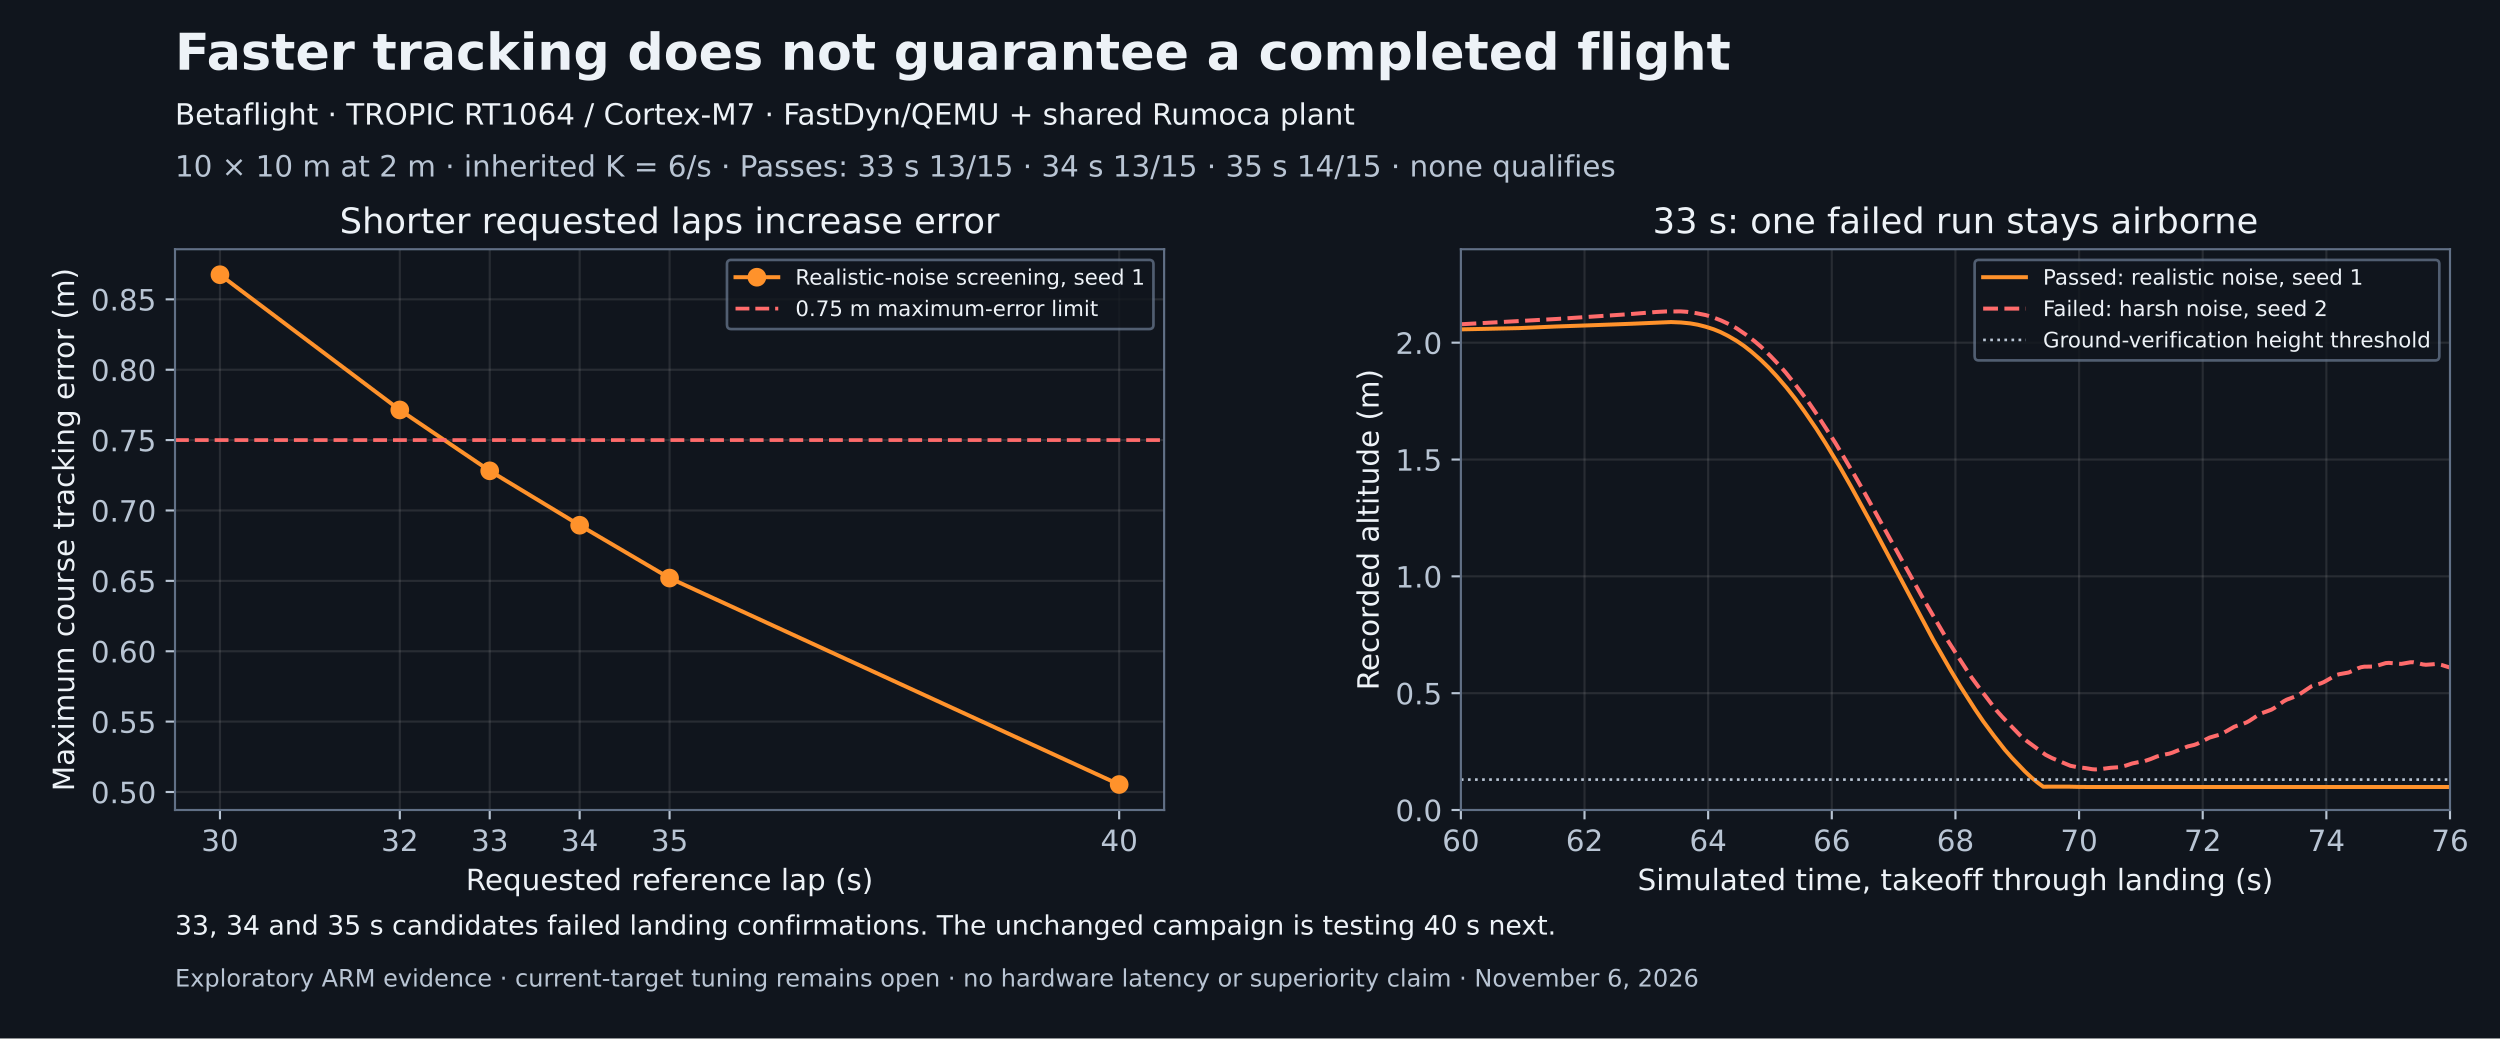
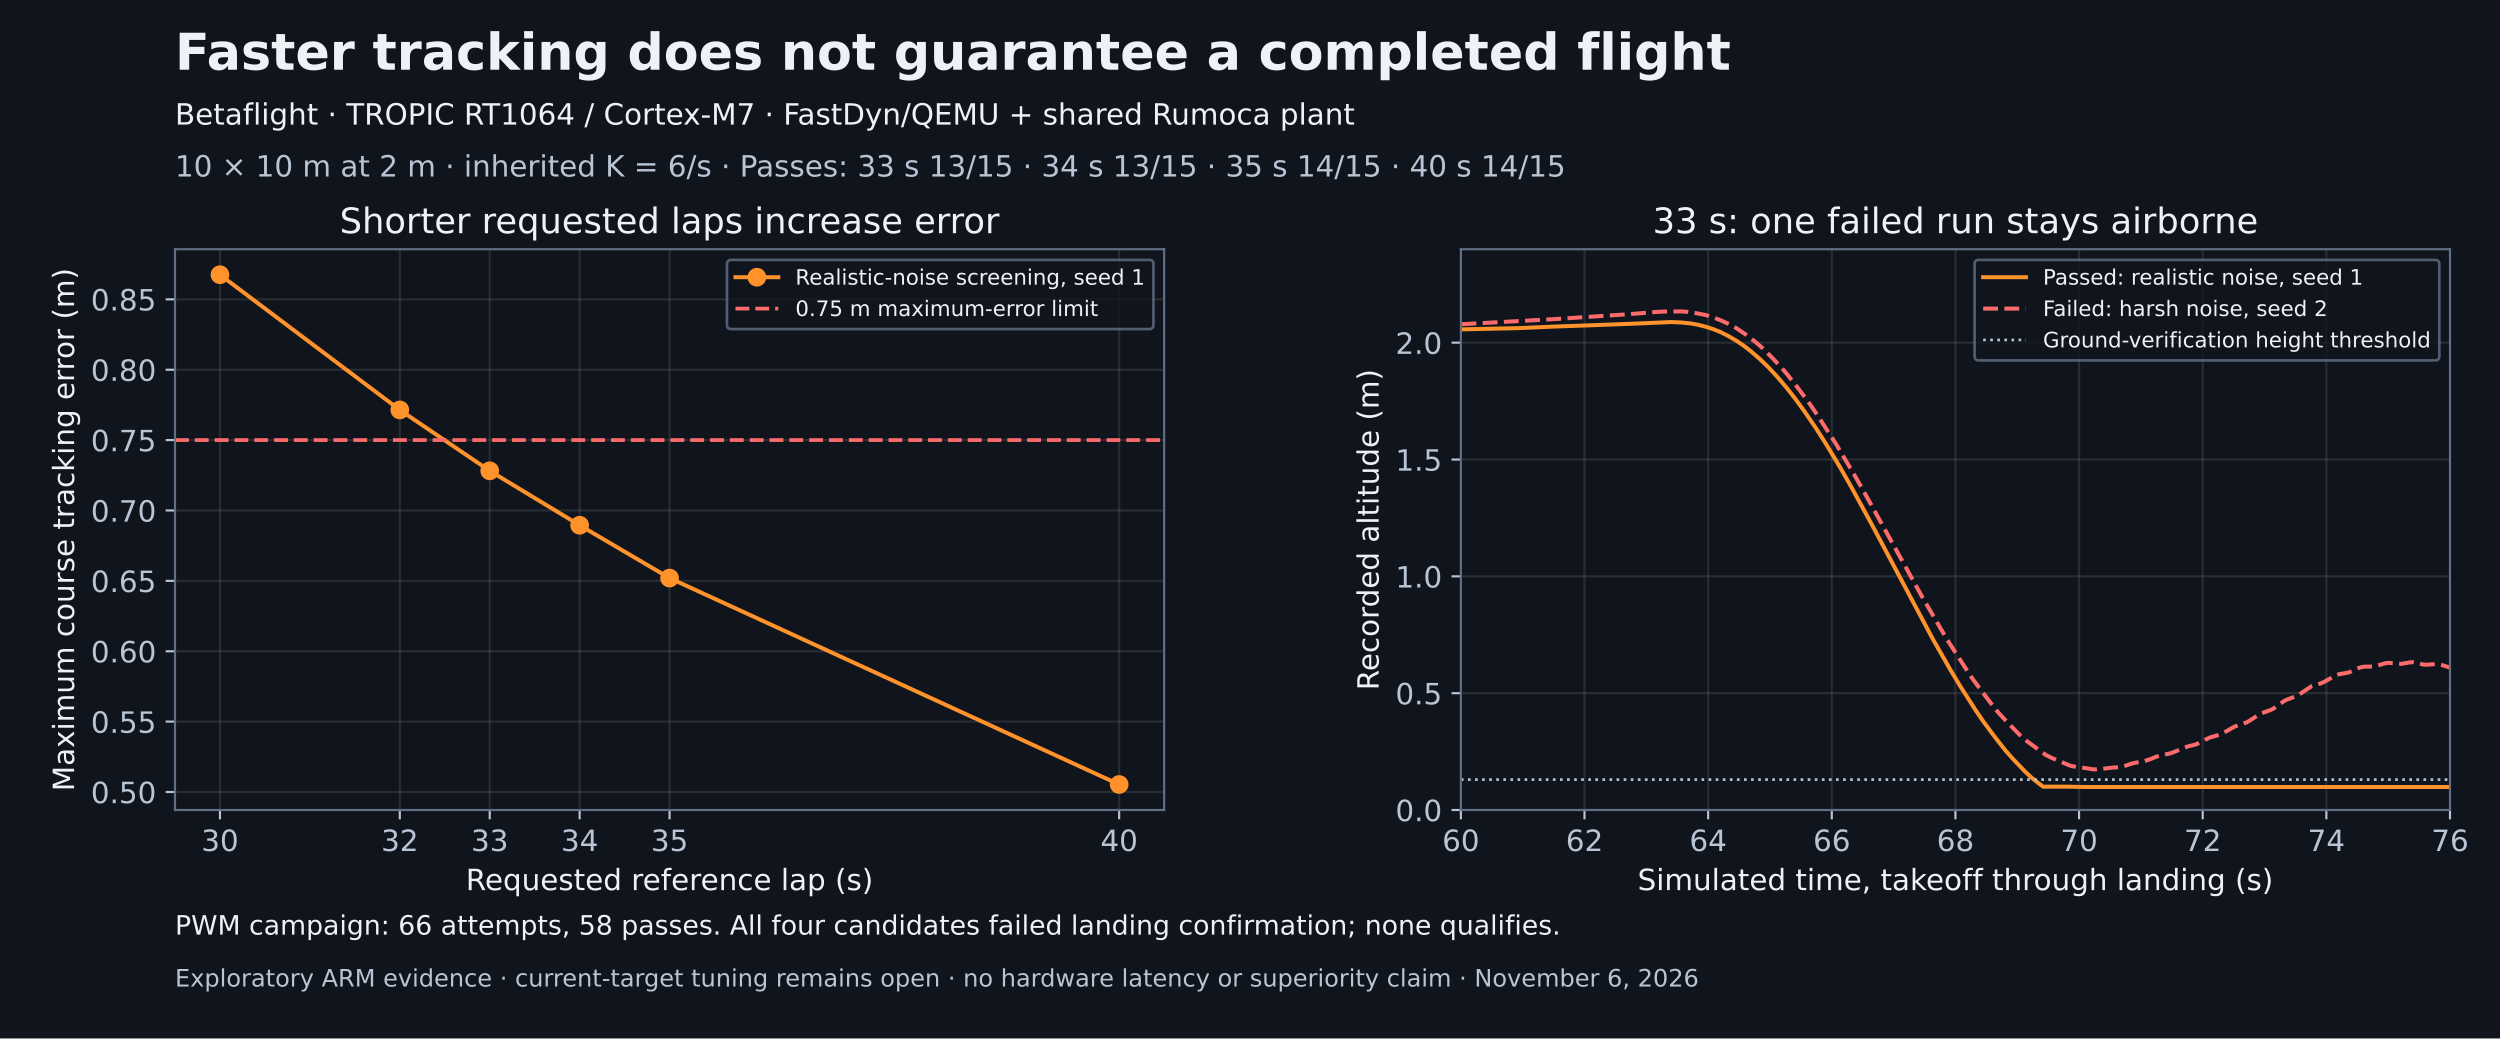
<svg xmlns="http://www.w3.org/2000/svg" xmlns:xlink="http://www.w3.org/1999/xlink" width="936pt" height="388.8pt" viewBox="0 0 936 388.8" version="1.1">
  <defs>
    <style type="text/css">*{stroke-linejoin: round; stroke-linecap: butt}</style>
  </defs>
  <g id="figure_1">
    <g id="patch_1">
      <path d="M 0 388.8  L 936 388.8  L 936 0  L 0 0  z " style="fill: #10151d" />
    </g>
    <g id="axes_1">
      <g id="patch_2">
        <path d="M 65.52 303.264  L 435.85 303.264  L 435.85 93.312  L 65.52 93.312  z " style="fill: #10151d" />
      </g>
      <g id="matplotlib.axis_1">
        <g id="xtick_1">
          <g id="line2d_1">
-             <path d="M 82.353 303.264  L 82.353 93.312  " clip-path="url(#pcfdd72a04d)" style="fill: none; stroke: #b0b0b0; stroke-opacity: 0.15; stroke-width: 0.8; stroke-linecap: square" />
+             <path d="M 82.353 303.264  L 82.353 93.312  " clip-path="url(#p8dc2ffb3f9)" style="fill: none; stroke: #b0b0b0; stroke-opacity: 0.15; stroke-width: 0.8; stroke-linecap: square" />
          </g>
          <g id="line2d_2">
            <defs>
-               <path id="mbee787d9dd" d="M 0 0  L 0 3.5  " style="stroke: #b9c5d4; stroke-width: 0.8" />
+               <path id="mb531474ed9" d="M 0 0  L 0 3.5  " style="stroke: #b9c5d4; stroke-width: 0.8" />
            </defs>
            <g>
-               <use xlink:href="#mbee787d9dd" x="82.353" y="303.264" style="fill: #b9c5d4; stroke: #b9c5d4; stroke-width: 0.8" />
+               <use xlink:href="#mb531474ed9" x="82.353" y="303.264" style="fill: #b9c5d4; stroke: #b9c5d4; stroke-width: 0.8" />
            </g>
          </g>
          <g id="text_1">
            <text style="font-size: 11px; font-family: 'DejaVu Sans'; text-anchor: middle; fill: #b9c5d4" x="82.353" y="318.622" transform="rotate(-0 82.3532 318.6223)">30</text>
          </g>
        </g>
        <g id="xtick_2">
          <g id="line2d_3">
-             <path d="M 149.686 303.264  L 149.686 93.312  " clip-path="url(#pcfdd72a04d)" style="fill: none; stroke: #b0b0b0; stroke-opacity: 0.15; stroke-width: 0.8; stroke-linecap: square" />
+             <path d="M 149.686 303.264  L 149.686 93.312  " clip-path="url(#p8dc2ffb3f9)" style="fill: none; stroke: #b0b0b0; stroke-opacity: 0.15; stroke-width: 0.8; stroke-linecap: square" />
          </g>
          <g id="line2d_4">
            <g>
-               <use xlink:href="#mbee787d9dd" x="149.686" y="303.264" style="fill: #b9c5d4; stroke: #b9c5d4; stroke-width: 0.8" />
+               <use xlink:href="#mb531474ed9" x="149.686" y="303.264" style="fill: #b9c5d4; stroke: #b9c5d4; stroke-width: 0.8" />
            </g>
          </g>
          <g id="text_2">
            <text style="font-size: 11px; font-family: 'DejaVu Sans'; text-anchor: middle; fill: #b9c5d4" x="149.686" y="318.622" transform="rotate(-0 149.686 318.6223)">32</text>
          </g>
        </g>
        <g id="xtick_3">
          <g id="line2d_5">
-             <path d="M 183.352 303.264  L 183.352 93.312  " clip-path="url(#pcfdd72a04d)" style="fill: none; stroke: #b0b0b0; stroke-opacity: 0.15; stroke-width: 0.8; stroke-linecap: square" />
+             <path d="M 183.352 303.264  L 183.352 93.312  " clip-path="url(#p8dc2ffb3f9)" style="fill: none; stroke: #b0b0b0; stroke-opacity: 0.15; stroke-width: 0.8; stroke-linecap: square" />
          </g>
          <g id="line2d_6">
            <g>
-               <use xlink:href="#mbee787d9dd" x="183.352" y="303.264" style="fill: #b9c5d4; stroke: #b9c5d4; stroke-width: 0.8" />
+               <use xlink:href="#mb531474ed9" x="183.352" y="303.264" style="fill: #b9c5d4; stroke: #b9c5d4; stroke-width: 0.8" />
            </g>
          </g>
          <g id="text_3">
            <text style="font-size: 11px; font-family: 'DejaVu Sans'; text-anchor: middle; fill: #b9c5d4" x="183.352" y="318.622" transform="rotate(-0 183.3524 318.6223)">33</text>
          </g>
        </g>
        <g id="xtick_4">
          <g id="line2d_7">
-             <path d="M 217.019 303.264  L 217.019 93.312  " clip-path="url(#pcfdd72a04d)" style="fill: none; stroke: #b0b0b0; stroke-opacity: 0.15; stroke-width: 0.8; stroke-linecap: square" />
+             <path d="M 217.019 303.264  L 217.019 93.312  " clip-path="url(#p8dc2ffb3f9)" style="fill: none; stroke: #b0b0b0; stroke-opacity: 0.15; stroke-width: 0.8; stroke-linecap: square" />
          </g>
          <g id="line2d_8">
            <g>
-               <use xlink:href="#mbee787d9dd" x="217.019" y="303.264" style="fill: #b9c5d4; stroke: #b9c5d4; stroke-width: 0.8" />
+               <use xlink:href="#mb531474ed9" x="217.019" y="303.264" style="fill: #b9c5d4; stroke: #b9c5d4; stroke-width: 0.8" />
            </g>
          </g>
          <g id="text_4">
            <text style="font-size: 11px; font-family: 'DejaVu Sans'; text-anchor: middle; fill: #b9c5d4" x="217.019" y="318.622" transform="rotate(-0 217.0188 318.6223)">34</text>
          </g>
        </g>
        <g id="xtick_5">
          <g id="line2d_9">
-             <path d="M 250.685 303.264  L 250.685 93.312  " clip-path="url(#pcfdd72a04d)" style="fill: none; stroke: #b0b0b0; stroke-opacity: 0.15; stroke-width: 0.8; stroke-linecap: square" />
+             <path d="M 250.685 303.264  L 250.685 93.312  " clip-path="url(#p8dc2ffb3f9)" style="fill: none; stroke: #b0b0b0; stroke-opacity: 0.15; stroke-width: 0.8; stroke-linecap: square" />
          </g>
          <g id="line2d_10">
            <g>
-               <use xlink:href="#mbee787d9dd" x="250.685" y="303.264" style="fill: #b9c5d4; stroke: #b9c5d4; stroke-width: 0.8" />
+               <use xlink:href="#mb531474ed9" x="250.685" y="303.264" style="fill: #b9c5d4; stroke: #b9c5d4; stroke-width: 0.8" />
            </g>
          </g>
          <g id="text_5">
            <text style="font-size: 11px; font-family: 'DejaVu Sans'; text-anchor: middle; fill: #b9c5d4" x="250.685" y="318.622" transform="rotate(-0 250.6852 318.6223)">35</text>
          </g>
        </g>
        <g id="xtick_6">
          <g id="line2d_11">
-             <path d="M 419.017 303.264  L 419.017 93.312  " clip-path="url(#pcfdd72a04d)" style="fill: none; stroke: #b0b0b0; stroke-opacity: 0.15; stroke-width: 0.8; stroke-linecap: square" />
+             <path d="M 419.017 303.264  L 419.017 93.312  " clip-path="url(#p8dc2ffb3f9)" style="fill: none; stroke: #b0b0b0; stroke-opacity: 0.15; stroke-width: 0.8; stroke-linecap: square" />
          </g>
          <g id="line2d_12">
            <g>
-               <use xlink:href="#mbee787d9dd" x="419.017" y="303.264" style="fill: #b9c5d4; stroke: #b9c5d4; stroke-width: 0.8" />
+               <use xlink:href="#mb531474ed9" x="419.017" y="303.264" style="fill: #b9c5d4; stroke: #b9c5d4; stroke-width: 0.8" />
            </g>
          </g>
          <g id="text_6">
            <text style="font-size: 11px; font-family: 'DejaVu Sans'; text-anchor: middle; fill: #b9c5d4" x="419.017" y="318.622" transform="rotate(-0 419.0172 318.6223)">40</text>
          </g>
        </g>
        <g id="text_7">
          <text style="font-size: 11px; font-family: 'DejaVu Sans'; text-anchor: middle; fill: #edf2f7" x="250.685" y="333.268" transform="rotate(-0 250.6852 333.2682)">Requested reference lap (s)</text>
        </g>
      </g>
      <g id="matplotlib.axis_2">
        <g id="ytick_1">
          <g id="line2d_13">
-             <path d="M 65.52 296.527  L 435.85 296.527  " clip-path="url(#pcfdd72a04d)" style="fill: none; stroke: #b0b0b0; stroke-opacity: 0.15; stroke-width: 0.8; stroke-linecap: square" />
+             <path d="M 65.52 296.527  L 435.85 296.527  " clip-path="url(#p8dc2ffb3f9)" style="fill: none; stroke: #b0b0b0; stroke-opacity: 0.15; stroke-width: 0.8; stroke-linecap: square" />
          </g>
          <g id="line2d_14">
            <defs>
-               <path id="m7bff848838" d="M 0 0  L -3.5 0  " style="stroke: #b9c5d4; stroke-width: 0.8" />
+               <path id="m694a8e42ad" d="M 0 0  L -3.5 0  " style="stroke: #b9c5d4; stroke-width: 0.8" />
            </defs>
            <g>
-               <use xlink:href="#m7bff848838" x="65.52" y="296.527" style="fill: #b9c5d4; stroke: #b9c5d4; stroke-width: 0.8" />
+               <use xlink:href="#m694a8e42ad" x="65.52" y="296.527" style="fill: #b9c5d4; stroke: #b9c5d4; stroke-width: 0.8" />
            </g>
          </g>
          <g id="text_8">
            <text style="font-size: 11px; font-family: 'DejaVu Sans'; text-anchor: end; fill: #b9c5d4" x="58.52" y="300.706" transform="rotate(-0 58.52 300.7063)">0.50</text>
          </g>
        </g>
        <g id="ytick_2">
          <g id="line2d_15">
-             <path d="M 65.52 270.176  L 435.85 270.176  " clip-path="url(#pcfdd72a04d)" style="fill: none; stroke: #b0b0b0; stroke-opacity: 0.15; stroke-width: 0.8; stroke-linecap: square" />
+             <path d="M 65.52 270.176  L 435.85 270.176  " clip-path="url(#p8dc2ffb3f9)" style="fill: none; stroke: #b0b0b0; stroke-opacity: 0.15; stroke-width: 0.8; stroke-linecap: square" />
          </g>
          <g id="line2d_16">
            <g>
-               <use xlink:href="#m7bff848838" x="65.52" y="270.176" style="fill: #b9c5d4; stroke: #b9c5d4; stroke-width: 0.8" />
+               <use xlink:href="#m694a8e42ad" x="65.52" y="270.176" style="fill: #b9c5d4; stroke: #b9c5d4; stroke-width: 0.8" />
            </g>
          </g>
          <g id="text_9">
            <text style="font-size: 11px; font-family: 'DejaVu Sans'; text-anchor: end; fill: #b9c5d4" x="58.52" y="274.355" transform="rotate(-0 58.52 274.355)">0.55</text>
          </g>
        </g>
        <g id="ytick_3">
          <g id="line2d_17">
-             <path d="M 65.52 243.824  L 435.85 243.824  " clip-path="url(#pcfdd72a04d)" style="fill: none; stroke: #b0b0b0; stroke-opacity: 0.15; stroke-width: 0.8; stroke-linecap: square" />
+             <path d="M 65.52 243.824  L 435.85 243.824  " clip-path="url(#p8dc2ffb3f9)" style="fill: none; stroke: #b0b0b0; stroke-opacity: 0.15; stroke-width: 0.8; stroke-linecap: square" />
          </g>
          <g id="line2d_18">
            <g>
-               <use xlink:href="#m7bff848838" x="65.52" y="243.824" style="fill: #b9c5d4; stroke: #b9c5d4; stroke-width: 0.8" />
+               <use xlink:href="#m694a8e42ad" x="65.52" y="243.824" style="fill: #b9c5d4; stroke: #b9c5d4; stroke-width: 0.8" />
            </g>
          </g>
          <g id="text_10">
            <text style="font-size: 11px; font-family: 'DejaVu Sans'; text-anchor: end; fill: #b9c5d4" x="58.52" y="248.004" transform="rotate(-0 58.52 248.0036)">0.60</text>
          </g>
        </g>
        <g id="ytick_4">
          <g id="line2d_19">
-             <path d="M 65.52 217.473  L 435.85 217.473  " clip-path="url(#pcfdd72a04d)" style="fill: none; stroke: #b0b0b0; stroke-opacity: 0.15; stroke-width: 0.8; stroke-linecap: square" />
+             <path d="M 65.52 217.473  L 435.85 217.473  " clip-path="url(#p8dc2ffb3f9)" style="fill: none; stroke: #b0b0b0; stroke-opacity: 0.15; stroke-width: 0.8; stroke-linecap: square" />
          </g>
          <g id="line2d_20">
            <g>
-               <use xlink:href="#m7bff848838" x="65.52" y="217.473" style="fill: #b9c5d4; stroke: #b9c5d4; stroke-width: 0.8" />
+               <use xlink:href="#m694a8e42ad" x="65.52" y="217.473" style="fill: #b9c5d4; stroke: #b9c5d4; stroke-width: 0.8" />
            </g>
          </g>
          <g id="text_11">
            <text style="font-size: 11px; font-family: 'DejaVu Sans'; text-anchor: end; fill: #b9c5d4" x="58.52" y="221.652" transform="rotate(-0 58.52 221.6522)">0.65</text>
          </g>
        </g>
        <g id="ytick_5">
          <g id="line2d_21">
-             <path d="M 65.52 191.122  L 435.85 191.122  " clip-path="url(#pcfdd72a04d)" style="fill: none; stroke: #b0b0b0; stroke-opacity: 0.15; stroke-width: 0.8; stroke-linecap: square" />
+             <path d="M 65.52 191.122  L 435.85 191.122  " clip-path="url(#p8dc2ffb3f9)" style="fill: none; stroke: #b0b0b0; stroke-opacity: 0.15; stroke-width: 0.8; stroke-linecap: square" />
          </g>
          <g id="line2d_22">
            <g>
-               <use xlink:href="#m7bff848838" x="65.52" y="191.122" style="fill: #b9c5d4; stroke: #b9c5d4; stroke-width: 0.8" />
+               <use xlink:href="#m694a8e42ad" x="65.52" y="191.122" style="fill: #b9c5d4; stroke: #b9c5d4; stroke-width: 0.8" />
            </g>
          </g>
          <g id="text_12">
            <text style="font-size: 11px; font-family: 'DejaVu Sans'; text-anchor: end; fill: #b9c5d4" x="58.52" y="195.301" transform="rotate(-0 58.52 195.3008)">0.70</text>
          </g>
        </g>
        <g id="ytick_6">
          <g id="line2d_23">
-             <path d="M 65.52 164.77  L 435.85 164.77  " clip-path="url(#pcfdd72a04d)" style="fill: none; stroke: #b0b0b0; stroke-opacity: 0.15; stroke-width: 0.8; stroke-linecap: square" />
+             <path d="M 65.52 164.77  L 435.85 164.77  " clip-path="url(#p8dc2ffb3f9)" style="fill: none; stroke: #b0b0b0; stroke-opacity: 0.15; stroke-width: 0.8; stroke-linecap: square" />
          </g>
          <g id="line2d_24">
            <g>
-               <use xlink:href="#m7bff848838" x="65.52" y="164.77" style="fill: #b9c5d4; stroke: #b9c5d4; stroke-width: 0.8" />
+               <use xlink:href="#m694a8e42ad" x="65.52" y="164.77" style="fill: #b9c5d4; stroke: #b9c5d4; stroke-width: 0.8" />
            </g>
          </g>
          <g id="text_13">
            <text style="font-size: 11px; font-family: 'DejaVu Sans'; text-anchor: end; fill: #b9c5d4" x="58.52" y="168.949" transform="rotate(-0 58.52 168.9494)">0.75</text>
          </g>
        </g>
        <g id="ytick_7">
          <g id="line2d_25">
-             <path d="M 65.52 138.419  L 435.85 138.419  " clip-path="url(#pcfdd72a04d)" style="fill: none; stroke: #b0b0b0; stroke-opacity: 0.15; stroke-width: 0.8; stroke-linecap: square" />
+             <path d="M 65.52 138.419  L 435.85 138.419  " clip-path="url(#p8dc2ffb3f9)" style="fill: none; stroke: #b0b0b0; stroke-opacity: 0.15; stroke-width: 0.8; stroke-linecap: square" />
          </g>
          <g id="line2d_26">
            <g>
-               <use xlink:href="#m7bff848838" x="65.52" y="138.419" style="fill: #b9c5d4; stroke: #b9c5d4; stroke-width: 0.8" />
+               <use xlink:href="#m694a8e42ad" x="65.52" y="138.419" style="fill: #b9c5d4; stroke: #b9c5d4; stroke-width: 0.8" />
            </g>
          </g>
          <g id="text_14">
            <text style="font-size: 11px; font-family: 'DejaVu Sans'; text-anchor: end; fill: #b9c5d4" x="58.52" y="142.598" transform="rotate(-0 58.52 142.598)">0.80</text>
          </g>
        </g>
        <g id="ytick_8">
          <g id="line2d_27">
-             <path d="M 65.52 112.067  L 435.85 112.067  " clip-path="url(#pcfdd72a04d)" style="fill: none; stroke: #b0b0b0; stroke-opacity: 0.15; stroke-width: 0.8; stroke-linecap: square" />
+             <path d="M 65.52 112.067  L 435.85 112.067  " clip-path="url(#p8dc2ffb3f9)" style="fill: none; stroke: #b0b0b0; stroke-opacity: 0.15; stroke-width: 0.8; stroke-linecap: square" />
          </g>
          <g id="line2d_28">
            <g>
-               <use xlink:href="#m7bff848838" x="65.52" y="112.067" style="fill: #b9c5d4; stroke: #b9c5d4; stroke-width: 0.8" />
+               <use xlink:href="#m694a8e42ad" x="65.52" y="112.067" style="fill: #b9c5d4; stroke: #b9c5d4; stroke-width: 0.8" />
            </g>
          </g>
          <g id="text_15">
            <text style="font-size: 11px; font-family: 'DejaVu Sans'; text-anchor: end; fill: #b9c5d4" x="58.52" y="116.247" transform="rotate(-0 58.52 116.2466)">0.85</text>
          </g>
        </g>
        <g id="text_16">
          <text style="font-size: 11px; font-family: 'DejaVu Sans'; text-anchor: middle; fill: #edf2f7" x="27.74" y="198.288" transform="rotate(-90 27.74016 198.288)">Maximum course tracking error (m)</text>
        </g>
      </g>
      <g id="line2d_29">
-         <path d="M 82.353 102.855  L 149.686 153.485  L 183.352 176.278  L 217.019 196.652  L 250.685 216.432  L 419.017 293.721  " clip-path="url(#pcfdd72a04d)" style="fill: none; stroke: #ff922b; stroke-width: 1.5; stroke-linecap: square" />
+         <path d="M 82.353 102.855  L 149.686 153.485  L 183.352 176.278  L 217.019 196.652  L 250.685 216.432  L 419.017 293.721  " clip-path="url(#p8dc2ffb3f9)" style="fill: none; stroke: #ff922b; stroke-width: 1.5; stroke-linecap: square" />
        <defs>
-           <path id="mf3ac84ba52" d="M 0 3  C 0.796 3 1.559 2.684 2.121 2.121  C 2.684 1.559 3 0.796 3 0  C 3 -0.796 2.684 -1.559 2.121 -2.121  C 1.559 -2.684 0.796 -3 0 -3  C -0.796 -3 -1.559 -2.684 -2.121 -2.121  C -2.684 -1.559 -3 -0.796 -3 0  C -3 0.796 -2.684 1.559 -2.121 2.121  C -1.559 2.684 -0.796 3 0 3  z " style="stroke: #ff922b" />
+           <path id="mfa70dad08c" d="M 0 3  C 0.796 3 1.559 2.684 2.121 2.121  C 2.684 1.559 3 0.796 3 0  C 3 -0.796 2.684 -1.559 2.121 -2.121  C 1.559 -2.684 0.796 -3 0 -3  C -0.796 -3 -1.559 -2.684 -2.121 -2.121  C -2.684 -1.559 -3 -0.796 -3 0  C -3 0.796 -2.684 1.559 -2.121 2.121  C -1.559 2.684 -0.796 3 0 3  z " style="stroke: #ff922b" />
        </defs>
-         <g clip-path="url(#pcfdd72a04d)">
-           <use xlink:href="#mf3ac84ba52" x="82.353" y="102.855" style="fill: #ff922b; stroke: #ff922b" />
-           <use xlink:href="#mf3ac84ba52" x="149.686" y="153.485" style="fill: #ff922b; stroke: #ff922b" />
-           <use xlink:href="#mf3ac84ba52" x="183.352" y="176.278" style="fill: #ff922b; stroke: #ff922b" />
-           <use xlink:href="#mf3ac84ba52" x="217.019" y="196.652" style="fill: #ff922b; stroke: #ff922b" />
-           <use xlink:href="#mf3ac84ba52" x="250.685" y="216.432" style="fill: #ff922b; stroke: #ff922b" />
-           <use xlink:href="#mf3ac84ba52" x="419.017" y="293.721" style="fill: #ff922b; stroke: #ff922b" />
+         <g clip-path="url(#p8dc2ffb3f9)">
+           <use xlink:href="#mfa70dad08c" x="82.353" y="102.855" style="fill: #ff922b; stroke: #ff922b" />
+           <use xlink:href="#mfa70dad08c" x="149.686" y="153.485" style="fill: #ff922b; stroke: #ff922b" />
+           <use xlink:href="#mfa70dad08c" x="183.352" y="176.278" style="fill: #ff922b; stroke: #ff922b" />
+           <use xlink:href="#mfa70dad08c" x="217.019" y="196.652" style="fill: #ff922b; stroke: #ff922b" />
+           <use xlink:href="#mfa70dad08c" x="250.685" y="216.432" style="fill: #ff922b; stroke: #ff922b" />
+           <use xlink:href="#mfa70dad08c" x="419.017" y="293.721" style="fill: #ff922b; stroke: #ff922b" />
        </g>
      </g>
      <g id="line2d_30">
-         <path d="M 65.52 164.77  L 435.85 164.77  " clip-path="url(#pcfdd72a04d)" style="fill: none; stroke-dasharray: 5.18,2.24; stroke-dashoffset: 0; stroke: #ff6b6b; stroke-width: 1.4" />
+         <path d="M 65.52 164.77  L 435.85 164.77  " clip-path="url(#p8dc2ffb3f9)" style="fill: none; stroke-dasharray: 5.18,2.24; stroke-dashoffset: 0; stroke: #ff6b6b; stroke-width: 1.4" />
      </g>
      <g id="patch_3">
        <path d="M 65.52 303.264  L 65.52 93.312  " style="fill: none; stroke: #617086; stroke-width: 0.8; stroke-linejoin: miter; stroke-linecap: square" />
      </g>
      <g id="patch_4">
        <path d="M 435.85 303.264  L 435.85 93.312  " style="fill: none; stroke: #617086; stroke-width: 0.8; stroke-linejoin: miter; stroke-linecap: square" />
      </g>
      <g id="patch_5">
        <path d="M 65.52 303.264  L 435.85 303.264  " style="fill: none; stroke: #617086; stroke-width: 0.8; stroke-linejoin: miter; stroke-linecap: square" />
      </g>
      <g id="patch_6">
        <path d="M 65.52 93.312  L 435.85 93.312  " style="fill: none; stroke: #617086; stroke-width: 0.8; stroke-linejoin: miter; stroke-linecap: square" />
      </g>
      <g id="text_17">
        <text style="font-size: 13.2px; font-family: 'DejaVu Sans'; text-anchor: middle; fill: #edf2f7" x="250.685" y="87.312" transform="rotate(-0 250.6852 87.312)">Shorter requested laps increase error</text>
      </g>
      <g id="legend_1">
        <g id="patch_7">
          <path d="M 273.78 123.197  L 430.25 123.197  Q 431.85 123.197 431.85 121.597  L 431.85 98.912  Q 431.85 97.312 430.25 97.312  L 273.78 97.312  Q 272.18 97.312 272.18 98.912  L 272.18 121.597  Q 272.18 123.197 273.78 123.197  z " style="fill: #10151d; opacity: 0.8; stroke: #617086; stroke-linejoin: miter" />
        </g>
        <g id="line2d_31">
          <path d="M 275.38 103.791  L 283.38 103.791  L 291.38 103.791  " style="fill: none; stroke: #ff922b; stroke-width: 1.5; stroke-linecap: square" />
          <g>
-             <use xlink:href="#mf3ac84ba52" x="283.38" y="103.791" style="fill: #ff922b; stroke: #ff922b" />
+             <use xlink:href="#mfa70dad08c" x="283.38" y="103.791" style="fill: #ff922b; stroke: #ff922b" />
          </g>
        </g>
        <g id="text_18">
          <text style="font-size: 8px; font-family: 'DejaVu Sans'; text-anchor: start; fill: #edf2f7" x="297.78" y="106.591" transform="rotate(-0 297.7804 106.5907)">Realistic-noise screening, seed 1</text>
        </g>
        <g id="line2d_32">
          <path d="M 275.38 115.533  L 283.38 115.533  L 291.38 115.533  " style="fill: none; stroke-dasharray: 5.18,2.24; stroke-dashoffset: 0; stroke: #ff6b6b; stroke-width: 1.4" />
        </g>
        <g id="text_19">
          <text style="font-size: 8px; font-family: 'DejaVu Sans'; text-anchor: start; fill: #edf2f7" x="297.78" y="118.333" transform="rotate(-0 297.7804 118.3333)">0.75 m maximum-error limit</text>
        </g>
      </g>
    </g>
    <g id="axes_2">
      <g id="patch_8">
        <path d="M 546.95 303.264  L 917.28 303.264  L 917.28 93.312  L 546.95 93.312  z " style="fill: #10151d" />
      </g>
      <g id="matplotlib.axis_3">
        <g id="xtick_7">
          <g id="line2d_33">
-             <path d="M 546.95 303.264  L 546.95 93.312  " clip-path="url(#p336070574e)" style="fill: none; stroke: #b0b0b0; stroke-opacity: 0.15; stroke-width: 0.8; stroke-linecap: square" />
+             <path d="M 546.95 303.264  L 546.95 93.312  " clip-path="url(#p45c8b7f0a0)" style="fill: none; stroke: #b0b0b0; stroke-opacity: 0.15; stroke-width: 0.8; stroke-linecap: square" />
          </g>
          <g id="line2d_34">
            <g>
-               <use xlink:href="#mbee787d9dd" x="546.95" y="303.264" style="fill: #b9c5d4; stroke: #b9c5d4; stroke-width: 0.8" />
+               <use xlink:href="#mb531474ed9" x="546.95" y="303.264" style="fill: #b9c5d4; stroke: #b9c5d4; stroke-width: 0.8" />
            </g>
          </g>
          <g id="text_20">
            <text style="font-size: 11px; font-family: 'DejaVu Sans'; text-anchor: middle; fill: #b9c5d4" x="546.95" y="318.622" transform="rotate(-0 546.9496 318.6223)">60</text>
          </g>
        </g>
        <g id="xtick_8">
          <g id="line2d_35">
-             <path d="M 593.241 303.264  L 593.241 93.312  " clip-path="url(#p336070574e)" style="fill: none; stroke: #b0b0b0; stroke-opacity: 0.15; stroke-width: 0.8; stroke-linecap: square" />
+             <path d="M 593.241 303.264  L 593.241 93.312  " clip-path="url(#p45c8b7f0a0)" style="fill: none; stroke: #b0b0b0; stroke-opacity: 0.15; stroke-width: 0.8; stroke-linecap: square" />
          </g>
          <g id="line2d_36">
            <g>
-               <use xlink:href="#mbee787d9dd" x="593.241" y="303.264" style="fill: #b9c5d4; stroke: #b9c5d4; stroke-width: 0.8" />
+               <use xlink:href="#mb531474ed9" x="593.241" y="303.264" style="fill: #b9c5d4; stroke: #b9c5d4; stroke-width: 0.8" />
            </g>
          </g>
          <g id="text_21">
            <text style="font-size: 11px; font-family: 'DejaVu Sans'; text-anchor: middle; fill: #b9c5d4" x="593.241" y="318.622" transform="rotate(-0 593.2409 318.6223)">62</text>
          </g>
        </g>
        <g id="xtick_9">
          <g id="line2d_37">
-             <path d="M 639.532 303.264  L 639.532 93.312  " clip-path="url(#p336070574e)" style="fill: none; stroke: #b0b0b0; stroke-opacity: 0.15; stroke-width: 0.8; stroke-linecap: square" />
+             <path d="M 639.532 303.264  L 639.532 93.312  " clip-path="url(#p45c8b7f0a0)" style="fill: none; stroke: #b0b0b0; stroke-opacity: 0.15; stroke-width: 0.8; stroke-linecap: square" />
          </g>
          <g id="line2d_38">
            <g>
-               <use xlink:href="#mbee787d9dd" x="639.532" y="303.264" style="fill: #b9c5d4; stroke: #b9c5d4; stroke-width: 0.8" />
+               <use xlink:href="#mb531474ed9" x="639.532" y="303.264" style="fill: #b9c5d4; stroke: #b9c5d4; stroke-width: 0.8" />
            </g>
          </g>
          <g id="text_22">
            <text style="font-size: 11px; font-family: 'DejaVu Sans'; text-anchor: middle; fill: #b9c5d4" x="639.532" y="318.622" transform="rotate(-0 639.5322 318.6223)">64</text>
          </g>
        </g>
        <g id="xtick_10">
          <g id="line2d_39">
-             <path d="M 685.823 303.264  L 685.823 93.312  " clip-path="url(#p336070574e)" style="fill: none; stroke: #b0b0b0; stroke-opacity: 0.15; stroke-width: 0.8; stroke-linecap: square" />
+             <path d="M 685.823 303.264  L 685.823 93.312  " clip-path="url(#p45c8b7f0a0)" style="fill: none; stroke: #b0b0b0; stroke-opacity: 0.15; stroke-width: 0.8; stroke-linecap: square" />
          </g>
          <g id="line2d_40">
            <g>
-               <use xlink:href="#mbee787d9dd" x="685.823" y="303.264" style="fill: #b9c5d4; stroke: #b9c5d4; stroke-width: 0.8" />
+               <use xlink:href="#mb531474ed9" x="685.823" y="303.264" style="fill: #b9c5d4; stroke: #b9c5d4; stroke-width: 0.8" />
            </g>
          </g>
          <g id="text_23">
            <text style="font-size: 11px; font-family: 'DejaVu Sans'; text-anchor: middle; fill: #b9c5d4" x="685.823" y="318.622" transform="rotate(-0 685.8235 318.6223)">66</text>
          </g>
        </g>
        <g id="xtick_11">
          <g id="line2d_41">
-             <path d="M 732.115 303.264  L 732.115 93.312  " clip-path="url(#p336070574e)" style="fill: none; stroke: #b0b0b0; stroke-opacity: 0.15; stroke-width: 0.8; stroke-linecap: square" />
+             <path d="M 732.115 303.264  L 732.115 93.312  " clip-path="url(#p45c8b7f0a0)" style="fill: none; stroke: #b0b0b0; stroke-opacity: 0.15; stroke-width: 0.8; stroke-linecap: square" />
          </g>
          <g id="line2d_42">
            <g>
-               <use xlink:href="#mbee787d9dd" x="732.115" y="303.264" style="fill: #b9c5d4; stroke: #b9c5d4; stroke-width: 0.8" />
+               <use xlink:href="#mb531474ed9" x="732.115" y="303.264" style="fill: #b9c5d4; stroke: #b9c5d4; stroke-width: 0.8" />
            </g>
          </g>
          <g id="text_24">
            <text style="font-size: 11px; font-family: 'DejaVu Sans'; text-anchor: middle; fill: #b9c5d4" x="732.115" y="318.622" transform="rotate(-0 732.1148 318.6223)">68</text>
          </g>
        </g>
        <g id="xtick_12">
          <g id="line2d_43">
-             <path d="M 778.406 303.264  L 778.406 93.312  " clip-path="url(#p336070574e)" style="fill: none; stroke: #b0b0b0; stroke-opacity: 0.15; stroke-width: 0.8; stroke-linecap: square" />
+             <path d="M 778.406 303.264  L 778.406 93.312  " clip-path="url(#p45c8b7f0a0)" style="fill: none; stroke: #b0b0b0; stroke-opacity: 0.15; stroke-width: 0.8; stroke-linecap: square" />
          </g>
          <g id="line2d_44">
            <g>
-               <use xlink:href="#mbee787d9dd" x="778.406" y="303.264" style="fill: #b9c5d4; stroke: #b9c5d4; stroke-width: 0.8" />
+               <use xlink:href="#mb531474ed9" x="778.406" y="303.264" style="fill: #b9c5d4; stroke: #b9c5d4; stroke-width: 0.8" />
            </g>
          </g>
          <g id="text_25">
            <text style="font-size: 11px; font-family: 'DejaVu Sans'; text-anchor: middle; fill: #b9c5d4" x="778.406" y="318.622" transform="rotate(-0 778.4061 318.6223)">70</text>
          </g>
        </g>
        <g id="xtick_13">
          <g id="line2d_45">
-             <path d="M 824.697 303.264  L 824.697 93.312  " clip-path="url(#p336070574e)" style="fill: none; stroke: #b0b0b0; stroke-opacity: 0.15; stroke-width: 0.8; stroke-linecap: square" />
+             <path d="M 824.697 303.264  L 824.697 93.312  " clip-path="url(#p45c8b7f0a0)" style="fill: none; stroke: #b0b0b0; stroke-opacity: 0.15; stroke-width: 0.8; stroke-linecap: square" />
          </g>
          <g id="line2d_46">
            <g>
-               <use xlink:href="#mbee787d9dd" x="824.697" y="303.264" style="fill: #b9c5d4; stroke: #b9c5d4; stroke-width: 0.8" />
+               <use xlink:href="#mb531474ed9" x="824.697" y="303.264" style="fill: #b9c5d4; stroke: #b9c5d4; stroke-width: 0.8" />
            </g>
          </g>
          <g id="text_26">
            <text style="font-size: 11px; font-family: 'DejaVu Sans'; text-anchor: middle; fill: #b9c5d4" x="824.697" y="318.622" transform="rotate(-0 824.6974 318.6223)">72</text>
          </g>
        </g>
        <g id="xtick_14">
          <g id="line2d_47">
-             <path d="M 870.989 303.264  L 870.989 93.312  " clip-path="url(#p336070574e)" style="fill: none; stroke: #b0b0b0; stroke-opacity: 0.15; stroke-width: 0.8; stroke-linecap: square" />
+             <path d="M 870.989 303.264  L 870.989 93.312  " clip-path="url(#p45c8b7f0a0)" style="fill: none; stroke: #b0b0b0; stroke-opacity: 0.15; stroke-width: 0.8; stroke-linecap: square" />
          </g>
          <g id="line2d_48">
            <g>
-               <use xlink:href="#mbee787d9dd" x="870.989" y="303.264" style="fill: #b9c5d4; stroke: #b9c5d4; stroke-width: 0.8" />
+               <use xlink:href="#mb531474ed9" x="870.989" y="303.264" style="fill: #b9c5d4; stroke: #b9c5d4; stroke-width: 0.8" />
            </g>
          </g>
          <g id="text_27">
            <text style="font-size: 11px; font-family: 'DejaVu Sans'; text-anchor: middle; fill: #b9c5d4" x="870.989" y="318.622" transform="rotate(-0 870.9887 318.6223)">74</text>
          </g>
        </g>
        <g id="xtick_15">
          <g id="line2d_49">
-             <path d="M 917.28 303.264  L 917.28 93.312  " clip-path="url(#p336070574e)" style="fill: none; stroke: #b0b0b0; stroke-opacity: 0.15; stroke-width: 0.8; stroke-linecap: square" />
+             <path d="M 917.28 303.264  L 917.28 93.312  " clip-path="url(#p45c8b7f0a0)" style="fill: none; stroke: #b0b0b0; stroke-opacity: 0.15; stroke-width: 0.8; stroke-linecap: square" />
          </g>
          <g id="line2d_50">
            <g>
-               <use xlink:href="#mbee787d9dd" x="917.28" y="303.264" style="fill: #b9c5d4; stroke: #b9c5d4; stroke-width: 0.8" />
+               <use xlink:href="#mb531474ed9" x="917.28" y="303.264" style="fill: #b9c5d4; stroke: #b9c5d4; stroke-width: 0.8" />
            </g>
          </g>
          <g id="text_28">
            <text style="font-size: 11px; font-family: 'DejaVu Sans'; text-anchor: middle; fill: #b9c5d4" x="917.28" y="318.622" transform="rotate(-0 917.28 318.6223)">76</text>
          </g>
        </g>
        <g id="text_29">
          <text style="font-size: 11px; font-family: 'DejaVu Sans'; text-anchor: middle; fill: #edf2f7" x="732.115" y="333.268" transform="rotate(-0 732.1148 333.2682)">Simulated time, takeoff through landing (s)</text>
        </g>
      </g>
      <g id="matplotlib.axis_4">
        <g id="ytick_9">
          <g id="line2d_51">
-             <path d="M 546.95 303.264  L 917.28 303.264  " clip-path="url(#p336070574e)" style="fill: none; stroke: #b0b0b0; stroke-opacity: 0.15; stroke-width: 0.8; stroke-linecap: square" />
+             <path d="M 546.95 303.264  L 917.28 303.264  " clip-path="url(#p45c8b7f0a0)" style="fill: none; stroke: #b0b0b0; stroke-opacity: 0.15; stroke-width: 0.8; stroke-linecap: square" />
          </g>
          <g id="line2d_52">
            <g>
-               <use xlink:href="#m7bff848838" x="546.95" y="303.264" style="fill: #b9c5d4; stroke: #b9c5d4; stroke-width: 0.8" />
+               <use xlink:href="#m694a8e42ad" x="546.95" y="303.264" style="fill: #b9c5d4; stroke: #b9c5d4; stroke-width: 0.8" />
            </g>
          </g>
          <g id="text_30">
            <text style="font-size: 11px; font-family: 'DejaVu Sans'; text-anchor: end; fill: #b9c5d4" x="539.95" y="307.443" transform="rotate(-0 539.9496 307.4431)">0.0</text>
          </g>
        </g>
        <g id="ytick_10">
          <g id="line2d_53">
-             <path d="M 546.95 259.524  L 917.28 259.524  " clip-path="url(#p336070574e)" style="fill: none; stroke: #b0b0b0; stroke-opacity: 0.15; stroke-width: 0.8; stroke-linecap: square" />
+             <path d="M 546.95 259.524  L 917.28 259.524  " clip-path="url(#p45c8b7f0a0)" style="fill: none; stroke: #b0b0b0; stroke-opacity: 0.15; stroke-width: 0.8; stroke-linecap: square" />
          </g>
          <g id="line2d_54">
            <g>
-               <use xlink:href="#m7bff848838" x="546.95" y="259.524" style="fill: #b9c5d4; stroke: #b9c5d4; stroke-width: 0.8" />
+               <use xlink:href="#m694a8e42ad" x="546.95" y="259.524" style="fill: #b9c5d4; stroke: #b9c5d4; stroke-width: 0.8" />
            </g>
          </g>
          <g id="text_31">
            <text style="font-size: 11px; font-family: 'DejaVu Sans'; text-anchor: end; fill: #b9c5d4" x="539.95" y="263.703" transform="rotate(-0 539.9496 263.7031)">0.5</text>
          </g>
        </g>
        <g id="ytick_11">
          <g id="line2d_55">
-             <path d="M 546.95 215.784  L 917.28 215.784  " clip-path="url(#p336070574e)" style="fill: none; stroke: #b0b0b0; stroke-opacity: 0.15; stroke-width: 0.8; stroke-linecap: square" />
+             <path d="M 546.95 215.784  L 917.28 215.784  " clip-path="url(#p45c8b7f0a0)" style="fill: none; stroke: #b0b0b0; stroke-opacity: 0.15; stroke-width: 0.8; stroke-linecap: square" />
          </g>
          <g id="line2d_56">
            <g>
-               <use xlink:href="#m7bff848838" x="546.95" y="215.784" style="fill: #b9c5d4; stroke: #b9c5d4; stroke-width: 0.8" />
+               <use xlink:href="#m694a8e42ad" x="546.95" y="215.784" style="fill: #b9c5d4; stroke: #b9c5d4; stroke-width: 0.8" />
            </g>
          </g>
          <g id="text_32">
            <text style="font-size: 11px; font-family: 'DejaVu Sans'; text-anchor: end; fill: #b9c5d4" x="539.95" y="219.963" transform="rotate(-0 539.9496 219.9631)">1.0</text>
          </g>
        </g>
        <g id="ytick_12">
          <g id="line2d_57">
-             <path d="M 546.95 172.044  L 917.28 172.044  " clip-path="url(#p336070574e)" style="fill: none; stroke: #b0b0b0; stroke-opacity: 0.15; stroke-width: 0.8; stroke-linecap: square" />
+             <path d="M 546.95 172.044  L 917.28 172.044  " clip-path="url(#p45c8b7f0a0)" style="fill: none; stroke: #b0b0b0; stroke-opacity: 0.15; stroke-width: 0.8; stroke-linecap: square" />
          </g>
          <g id="line2d_58">
            <g>
-               <use xlink:href="#m7bff848838" x="546.95" y="172.044" style="fill: #b9c5d4; stroke: #b9c5d4; stroke-width: 0.8" />
+               <use xlink:href="#m694a8e42ad" x="546.95" y="172.044" style="fill: #b9c5d4; stroke: #b9c5d4; stroke-width: 0.8" />
            </g>
          </g>
          <g id="text_33">
            <text style="font-size: 11px; font-family: 'DejaVu Sans'; text-anchor: end; fill: #b9c5d4" x="539.95" y="176.223" transform="rotate(-0 539.9496 176.2231)">1.5</text>
          </g>
        </g>
        <g id="ytick_13">
          <g id="line2d_59">
-             <path d="M 546.95 128.304  L 917.28 128.304  " clip-path="url(#p336070574e)" style="fill: none; stroke: #b0b0b0; stroke-opacity: 0.15; stroke-width: 0.8; stroke-linecap: square" />
+             <path d="M 546.95 128.304  L 917.28 128.304  " clip-path="url(#p45c8b7f0a0)" style="fill: none; stroke: #b0b0b0; stroke-opacity: 0.15; stroke-width: 0.8; stroke-linecap: square" />
          </g>
          <g id="line2d_60">
            <g>
-               <use xlink:href="#m7bff848838" x="546.95" y="128.304" style="fill: #b9c5d4; stroke: #b9c5d4; stroke-width: 0.8" />
+               <use xlink:href="#m694a8e42ad" x="546.95" y="128.304" style="fill: #b9c5d4; stroke: #b9c5d4; stroke-width: 0.8" />
            </g>
          </g>
          <g id="text_34">
            <text style="font-size: 11px; font-family: 'DejaVu Sans'; text-anchor: end; fill: #b9c5d4" x="539.95" y="132.483" transform="rotate(-0 539.9496 132.4831)">2.0</text>
          </g>
        </g>
        <g id="text_35">
          <text style="font-size: 11px; font-family: 'DejaVu Sans'; text-anchor: middle; fill: #edf2f7" x="516.168" y="198.288" transform="rotate(-90 516.1685 198.288)">Recorded altitude (m)</text>
        </g>
      </g>
      <g id="line2d_61">
-         <path d="M 546.95 123.316  L 568.938 122.837  L 582.362 122.248  L 597.87 121.702  L 610.6 121.226  L 625.645 120.577  L 629.348 120.735  L 632.82 121.077  L 635.597 121.563  L 638.606 122.324  L 641.615 123.297  L 644.161 124.332  L 646.939 125.726  L 650.179 127.618  L 652.957 129.503  L 655.734 131.683  L 659.206 134.728  L 662.215 137.645  L 665.224 140.882  L 668.927 145.199  L 672.168 149.314  L 675.639 154.112  L 680.037 160.536  L 683.509 165.982  L 688.832 174.801  L 692.999 182.108  L 700.868 196.493  L 723.782 239.513  L 730.263 250.832  L 733.966 256.99  L 739.521 265.666  L 742.53 270.083  L 746.465 275.39  L 750.631 280.73  L 753.409 283.89  L 758.038 288.732  L 760.584 291.124  L 763.13 293.183  L 764.982 294.548  L 766.139 294.54  L 774.471 294.522  L 778.638 294.628  L 783.961 294.659  L 917.28 294.659  L 917.28 294.659  " clip-path="url(#p336070574e)" style="fill: none; stroke: #ff922b; stroke-width: 1.5; stroke-linecap: square" />
+         <path d="M 546.95 123.316  L 568.938 122.837  L 582.362 122.248  L 597.87 121.702  L 610.6 121.226  L 625.645 120.577  L 629.348 120.735  L 632.82 121.077  L 635.597 121.563  L 638.606 122.324  L 641.615 123.297  L 644.161 124.332  L 646.939 125.726  L 650.179 127.618  L 652.957 129.503  L 655.734 131.683  L 659.206 134.728  L 662.215 137.645  L 665.224 140.882  L 668.927 145.199  L 672.168 149.314  L 675.639 154.112  L 680.037 160.536  L 683.509 165.982  L 688.832 174.801  L 692.999 182.108  L 700.868 196.493  L 723.782 239.513  L 730.263 250.832  L 733.966 256.99  L 739.521 265.666  L 742.53 270.083  L 746.465 275.39  L 750.631 280.73  L 753.409 283.89  L 758.038 288.732  L 760.584 291.124  L 763.13 293.183  L 764.982 294.548  L 766.139 294.54  L 774.471 294.522  L 778.638 294.628  L 783.961 294.659  L 917.28 294.659  L 917.28 294.659  " clip-path="url(#p45c8b7f0a0)" style="fill: none; stroke: #ff922b; stroke-width: 1.5; stroke-linecap: square" />
      </g>
      <g id="line2d_62">
-         <path d="M 547.181 121.394  L 583.057 119.408  L 609.674 117.647  L 620.09 116.803  L 623.562 116.621  L 629.348 116.594  L 631.663 116.753  L 635.135 117.26  L 638.606 117.964  L 640.921 118.642  L 644.393 119.994  L 647.865 121.602  L 650.179 122.916  L 653.651 125.287  L 657.123 127.925  L 659.437 129.93  L 662.909 133.339  L 666.381 136.984  L 668.696 139.63  L 672.168 143.985  L 676.797 150.103  L 680.269 155.182  L 687.212 165.918  L 694.156 177.608  L 697.628 183.677  L 719.616 223.395  L 728.874 239.248  L 733.504 246.476  L 738.133 253.61  L 741.605 258.315  L 747.391 265.886  L 749.705 268.47  L 756.649 275.647  L 758.964 277.541  L 765.907 282.62  L 768.222 283.796  L 775.166 286.713  L 777.48 287.165  L 780.952 287.591  L 783.267 287.984  L 784.424 288.079  L 786.739 287.92  L 790.21 287.46  L 793.682 287.219  L 795.997 286.612  L 798.311 285.836  L 800.626 285.35  L 802.94 284.944  L 805.255 284.162  L 807.57 283.217  L 809.884 282.612  L 812.199 282.154  L 813.356 281.783  L 819.142 279.451  L 821.457 278.91  L 822.614 278.496  L 824.929 277.311  L 827.243 276.164  L 829.558 275.482  L 830.715 275.16  L 831.873 274.716  L 834.187 273.415  L 836.502 272.089  L 838.816 271.279  L 839.974 270.927  L 841.131 270.456  L 842.288 269.816  L 845.76 267.525  L 846.917 266.978  L 850.389 265.71  L 851.546 265.047  L 855.018 262.563  L 856.175 261.942  L 859.647 260.654  L 860.805 260.015  L 865.434 256.928  L 867.748 256.196  L 868.906 255.854  L 870.063 255.359  L 874.692 252.737  L 875.849 252.415  L 879.321 251.791  L 881.636 250.773  L 882.793 250.223  L 883.95 249.812  L 885.108 249.613  L 888.579 249.549  L 889.737 249.309  L 893.209 248.262  L 894.366 248.175  L 898.995 248.568  L 902.467 247.961  L 903.624 247.962  L 904.781 248.163  L 907.096 248.764  L 908.253 248.894  L 910.568 248.726  L 911.725 248.626  L 912.882 248.678  L 914.04 248.93  L 917.28 249.944  L 917.28 249.944  " clip-path="url(#p336070574e)" style="fill: none; stroke-dasharray: 5.55,2.4; stroke-dashoffset: 0; stroke: #ff6b6b; stroke-width: 1.5" />
+         <path d="M 547.181 121.394  L 583.057 119.408  L 609.674 117.647  L 620.09 116.803  L 623.562 116.621  L 629.348 116.594  L 631.663 116.753  L 635.135 117.26  L 638.606 117.964  L 640.921 118.642  L 644.393 119.994  L 647.865 121.602  L 650.179 122.916  L 653.651 125.287  L 657.123 127.925  L 659.437 129.93  L 662.909 133.339  L 666.381 136.984  L 668.696 139.63  L 672.168 143.985  L 676.797 150.103  L 680.269 155.182  L 687.212 165.918  L 694.156 177.608  L 697.628 183.677  L 719.616 223.395  L 728.874 239.248  L 733.504 246.476  L 738.133 253.61  L 741.605 258.315  L 747.391 265.886  L 749.705 268.47  L 756.649 275.647  L 758.964 277.541  L 765.907 282.62  L 768.222 283.796  L 775.166 286.713  L 777.48 287.165  L 780.952 287.591  L 783.267 287.984  L 784.424 288.079  L 786.739 287.92  L 790.21 287.46  L 793.682 287.219  L 795.997 286.612  L 798.311 285.836  L 800.626 285.35  L 802.94 284.944  L 805.255 284.162  L 807.57 283.217  L 809.884 282.612  L 812.199 282.154  L 813.356 281.783  L 819.142 279.451  L 821.457 278.91  L 822.614 278.496  L 824.929 277.311  L 827.243 276.164  L 829.558 275.482  L 830.715 275.16  L 831.873 274.716  L 834.187 273.415  L 836.502 272.089  L 838.816 271.279  L 839.974 270.927  L 841.131 270.456  L 842.288 269.816  L 845.76 267.525  L 846.917 266.978  L 850.389 265.71  L 851.546 265.047  L 855.018 262.563  L 856.175 261.942  L 859.647 260.654  L 860.805 260.015  L 865.434 256.928  L 867.748 256.196  L 868.906 255.854  L 870.063 255.359  L 874.692 252.737  L 875.849 252.415  L 879.321 251.791  L 881.636 250.773  L 882.793 250.223  L 883.95 249.812  L 885.108 249.613  L 888.579 249.549  L 889.737 249.309  L 893.209 248.262  L 894.366 248.175  L 898.995 248.568  L 902.467 247.961  L 903.624 247.962  L 904.781 248.163  L 907.096 248.764  L 908.253 248.894  L 910.568 248.726  L 911.725 248.626  L 912.882 248.678  L 914.04 248.93  L 917.28 249.944  L 917.28 249.944  " clip-path="url(#p45c8b7f0a0)" style="fill: none; stroke-dasharray: 5.55,2.4; stroke-dashoffset: 0; stroke: #ff6b6b; stroke-width: 1.5" />
      </g>
      <g id="line2d_63">
-         <path d="M 546.95 291.892  L 917.28 291.892  " clip-path="url(#p336070574e)" style="fill: none; stroke-dasharray: 1,1.65; stroke-dashoffset: 0; stroke: #b9c5d4" />
+         <path d="M 546.95 291.892  L 917.28 291.892  " clip-path="url(#p45c8b7f0a0)" style="fill: none; stroke-dasharray: 1,1.65; stroke-dashoffset: 0; stroke: #b9c5d4" />
      </g>
      <g id="patch_9">
        <path d="M 546.95 303.264  L 546.95 93.312  " style="fill: none; stroke: #617086; stroke-width: 0.8; stroke-linejoin: miter; stroke-linecap: square" />
      </g>
      <g id="patch_10">
        <path d="M 917.28 303.264  L 917.28 93.312  " style="fill: none; stroke: #617086; stroke-width: 0.8; stroke-linejoin: miter; stroke-linecap: square" />
      </g>
      <g id="patch_11">
        <path d="M 546.95 303.264  L 917.28 303.264  " style="fill: none; stroke: #617086; stroke-width: 0.8; stroke-linejoin: miter; stroke-linecap: square" />
      </g>
      <g id="patch_12">
        <path d="M 546.95 93.312  L 917.28 93.312  " style="fill: none; stroke: #617086; stroke-width: 0.8; stroke-linejoin: miter; stroke-linecap: square" />
      </g>
      <g id="text_36">
        <text style="font-size: 13.2px; font-family: 'DejaVu Sans'; text-anchor: middle; fill: #edf2f7" x="732.115" y="87.312" transform="rotate(-0 732.1148 87.312)">33 s: one failed run stays airborne</text>
      </g>
      <g id="legend_2">
        <g id="patch_13">
          <path d="M 740.894 134.94  L 911.68 134.94  Q 913.28 134.94 913.28 133.339  L 913.28 98.912  Q 913.28 97.312 911.68 97.312  L 740.894 97.312  Q 739.294 97.312 739.294 98.912  L 739.294 133.339  Q 739.294 134.94 740.894 134.94  z " style="fill: #10151d; opacity: 0.8; stroke: #617086; stroke-linejoin: miter" />
        </g>
        <g id="line2d_64">
          <path d="M 742.494 103.791  L 750.494 103.791  L 758.494 103.791  " style="fill: none; stroke: #ff922b; stroke-width: 1.5; stroke-linecap: square" />
        </g>
        <g id="text_37">
          <text style="font-size: 8px; font-family: 'DejaVu Sans'; text-anchor: start; fill: #edf2f7" x="764.894" y="106.591" transform="rotate(-0 764.8937 106.5907)">Passed: realistic noise, seed 1</text>
        </g>
        <g id="line2d_65">
          <path d="M 742.494 115.533  L 750.494 115.533  L 758.494 115.533  " style="fill: none; stroke-dasharray: 5.55,2.4; stroke-dashoffset: 0; stroke: #ff6b6b; stroke-width: 1.5" />
        </g>
        <g id="text_38">
          <text style="font-size: 8px; font-family: 'DejaVu Sans'; text-anchor: start; fill: #edf2f7" x="764.894" y="118.333" transform="rotate(-0 764.8937 118.3333)">Failed: harsh noise, seed 2</text>
        </g>
        <g id="line2d_66">
          <path d="M 742.494 127.276  L 750.494 127.276  L 758.494 127.276  " style="fill: none; stroke-dasharray: 1,1.65; stroke-dashoffset: 0; stroke: #b9c5d4" />
        </g>
        <g id="text_39">
          <text style="font-size: 8px; font-family: 'DejaVu Sans'; text-anchor: start; fill: #edf2f7" x="764.894" y="130.076" transform="rotate(-0 764.8937 130.0757)">Ground-verification height threshold</text>
        </g>
      </g>
    </g>
    <g id="text_40">
      <text style="font-weight: 700; font-size: 19px; font-family: 'DejaVu Sans'; text-anchor: start; fill: #edf2f7" x="65.52" y="26.101" transform="rotate(-0 65.52 26.10103)">Faster tracking does not guarantee a completed flight</text>
    </g>
    <g id="text_41">
      <text style="font-size: 11px; font-family: 'DejaVu Sans'; text-anchor: start; fill: #edf2f7" x="65.52" y="46.656" transform="rotate(-0 65.52 46.656)">Betaflight · TROPIC RT1064 / Cortex-M7 · FastDyn/QEMU + shared Rumoca plant</text>
    </g>
    <g id="text_42">
-       <text style="font-size: 11px; font-family: 'DejaVu Sans'; text-anchor: start; fill: #b9c5d4" x="65.52" y="66.096" transform="rotate(-0 65.52 66.096)">10 × 10 m at 2 m · inherited K = 6/s · Passes: 33 s 13/15 · 34 s 13/15 · 35 s 14/15 · none qualifies</text>
+       <text style="font-size: 11px; font-family: 'DejaVu Sans'; text-anchor: start; fill: #b9c5d4" x="65.52" y="66.096" transform="rotate(-0 65.52 66.096)">10 × 10 m at 2 m · inherited K = 6/s · Passes: 33 s 13/15 · 34 s 13/15 · 35 s 14/15 · 40 s 14/15</text>
    </g>
    <g id="text_43">
-       <text style="font-size: 10px; font-family: 'DejaVu Sans'; text-anchor: start; fill: #edf2f7" x="65.52" y="349.92" transform="rotate(-0 65.52 349.92)">33, 34 and 35 s candidates failed landing confirmations. The unchanged campaign is testing 40 s next.</text>
+       <text style="font-size: 10px; font-family: 'DejaVu Sans'; text-anchor: start; fill: #edf2f7" x="65.52" y="349.92" transform="rotate(-0 65.52 349.92)">PWM campaign: 66 attempts, 58 passes. All four candidates failed landing confirmation; none qualifies.</text>
    </g>
    <g id="text_44">
      <text style="font-size: 9px; font-family: 'DejaVu Sans'; text-anchor: start; fill: #b9c5d4" x="65.52" y="369.36" transform="rotate(-0 65.52 369.36)">Exploratory ARM evidence · current-target tuning remains open · no hardware latency or superiority claim · November 6, 2026</text>
    </g>
  </g>
  <defs>
-     <clipPath id="pcfdd72a04d">
+     <clipPath id="p8dc2ffb3f9">
      <rect x="65.52" y="93.312" width="370.33" height="209.952" />
    </clipPath>
-     <clipPath id="p336070574e">
+     <clipPath id="p45c8b7f0a0">
      <rect x="546.95" y="93.312" width="370.33" height="209.952" />
    </clipPath>
  </defs>
</svg>
